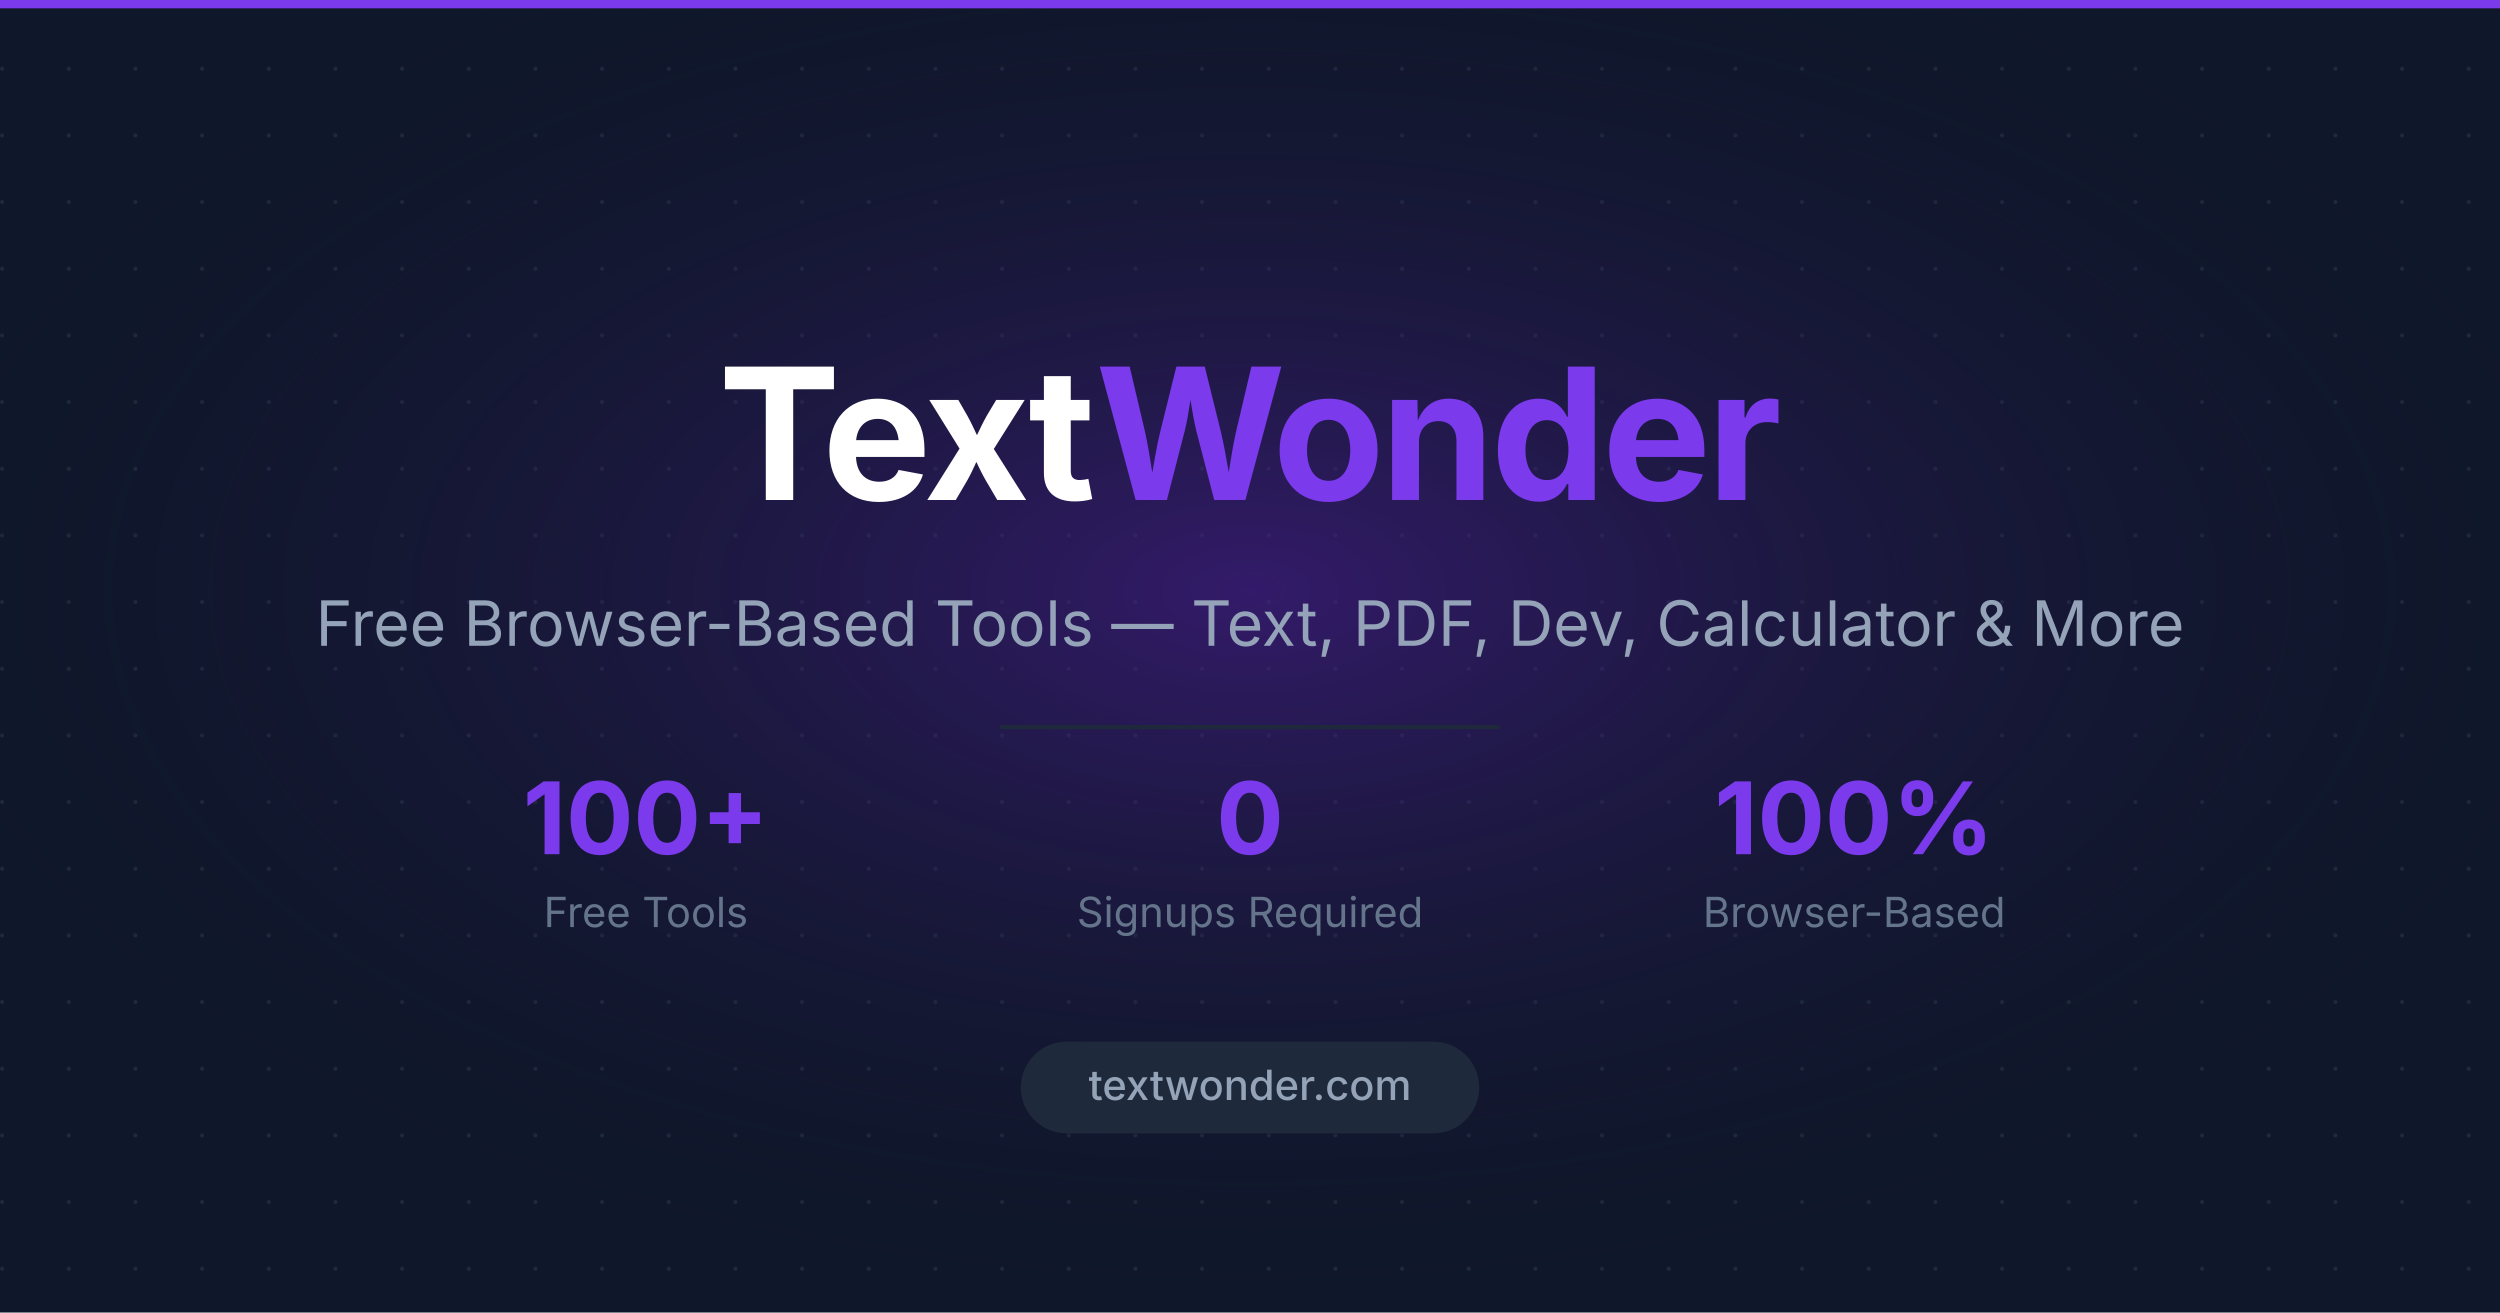
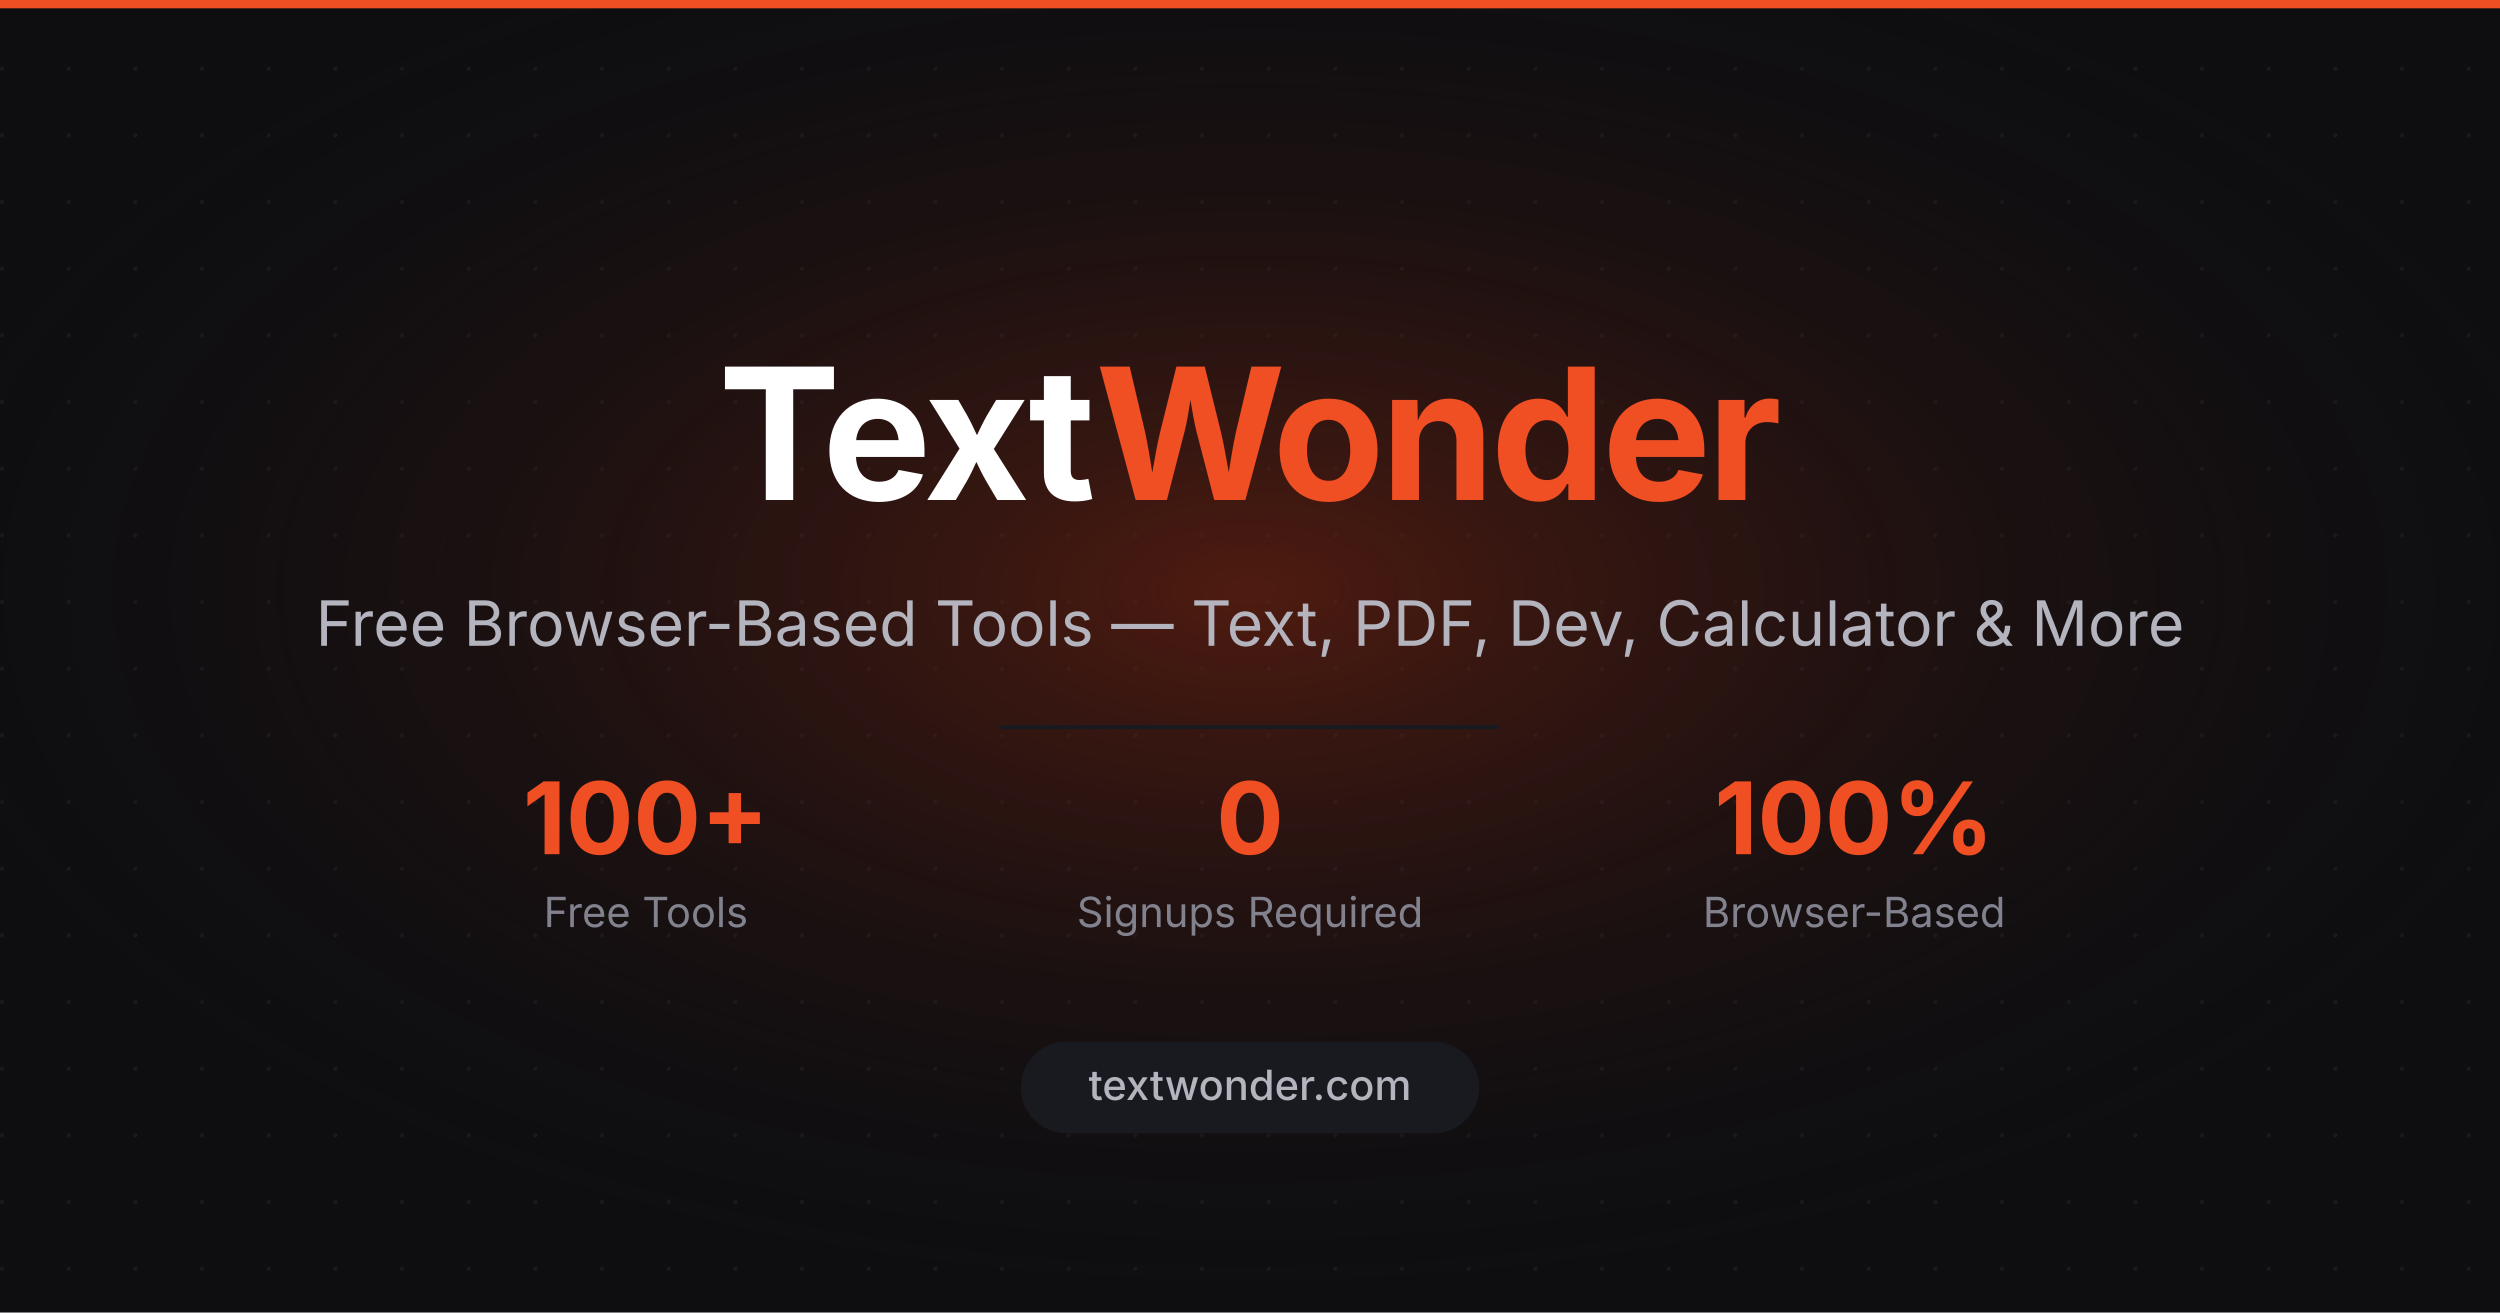
<svg xmlns="http://www.w3.org/2000/svg" width="1200" height="630" viewBox="0 0 1200 630">
  <defs>
    <radialGradient id="glow" cx="50%" cy="45%" r="55%">
-       <stop offset="0%" stop-color="#4c1d95" stop-opacity="0.6" />
-       <stop offset="100%" stop-color="#0f172a" stop-opacity="0" />
+       <stop offset="0%" stop-color="#7A2410" stop-opacity="0.6" />
+       <stop offset="100%" stop-color="#0E0E11" stop-opacity="0" />
    </radialGradient>
    <pattern id="dots" x="0" y="0" width="32" height="32" patternUnits="userSpaceOnUse">
-       <circle cx="1" cy="1" r="1" fill="#1e293b" />
+       <circle cx="1" cy="1" r="1" fill="#191920" />
    </pattern>
  </defs>
-   <rect width="1200" height="630" fill="#0f172a" />
+   <rect width="1200" height="630" fill="#0E0E11" />
  <rect width="1200" height="630" fill="url(#dots)" />
  <rect width="1200" height="630" fill="url(#glow)" />
-   <rect x="0" y="0" width="1200" height="4" fill="#7c3aed" />
-   <text x="600" y="240" font-family="system-ui,-apple-system,sans-serif" font-size="88" font-weight="700" text-anchor="middle" fill="#ffffff" letter-spacing="-2">Text<tspan fill="#7c3aed">Wonder</tspan>
+   <rect x="0" y="0" width="1200" height="4" fill="#F04E23" />
+   <text x="600" y="240" font-family="system-ui,-apple-system,sans-serif" font-size="88" font-weight="700" text-anchor="middle" fill="#ffffff" letter-spacing="-2">Text<tspan fill="#F04E23">Wonder</tspan>
  </text>
-   <text x="600" y="310" font-family="system-ui,-apple-system,sans-serif" font-size="30" font-weight="400" text-anchor="middle" fill="#94a3b8">Free Browser-Based Tools — Text, PDF, Dev, Calculator &amp; More</text>
-   <rect x="480" y="348" width="240" height="2" fill="#1e293b" rx="1" />
-   <text x="310" y="410" font-family="system-ui,-apple-system,sans-serif" font-size="48" font-weight="700" text-anchor="middle" fill="#7c3aed">100+</text>
-   <text x="310" y="445" font-family="system-ui,-apple-system,sans-serif" font-size="20" text-anchor="middle" fill="#64748b">Free Tools</text>
-   <text x="600" y="410" font-family="system-ui,-apple-system,sans-serif" font-size="48" font-weight="700" text-anchor="middle" fill="#7c3aed">0</text>
-   <text x="600" y="445" font-family="system-ui,-apple-system,sans-serif" font-size="20" text-anchor="middle" fill="#64748b">Signups Required</text>
-   <text x="890" y="410" font-family="system-ui,-apple-system,sans-serif" font-size="48" font-weight="700" text-anchor="middle" fill="#7c3aed">100%</text>
-   <text x="890" y="445" font-family="system-ui,-apple-system,sans-serif" font-size="20" text-anchor="middle" fill="#64748b">Browser-Based</text>
-   <rect x="490" y="500" width="220" height="44" rx="22" fill="#1e293b" />
-   <text x="600" y="528" font-family="system-ui,-apple-system,sans-serif" font-size="20" font-weight="500" text-anchor="middle" fill="#94a3b8">textwonder.com</text>
+   <text x="600" y="310" font-family="system-ui,-apple-system,sans-serif" font-size="30" font-weight="400" text-anchor="middle" fill="#B4B4BF">Free Browser-Based Tools — Text, PDF, Dev, Calculator &amp; More</text>
+   <rect x="480" y="348" width="240" height="2" fill="#191920" rx="1" />
+   <text x="310" y="410" font-family="system-ui,-apple-system,sans-serif" font-size="48" font-weight="700" text-anchor="middle" fill="#F04E23">100+</text>
+   <text x="310" y="445" font-family="system-ui,-apple-system,sans-serif" font-size="20" text-anchor="middle" fill="#82828E">Free Tools</text>
+   <text x="600" y="410" font-family="system-ui,-apple-system,sans-serif" font-size="48" font-weight="700" text-anchor="middle" fill="#F04E23">0</text>
+   <text x="600" y="445" font-family="system-ui,-apple-system,sans-serif" font-size="20" text-anchor="middle" fill="#82828E">Signups Required</text>
+   <text x="890" y="410" font-family="system-ui,-apple-system,sans-serif" font-size="48" font-weight="700" text-anchor="middle" fill="#F04E23">100%</text>
+   <text x="890" y="445" font-family="system-ui,-apple-system,sans-serif" font-size="20" text-anchor="middle" fill="#82828E">Browser-Based</text>
+   <rect x="490" y="500" width="220" height="44" rx="22" fill="#191920" />
+   <text x="600" y="528" font-family="system-ui,-apple-system,sans-serif" font-size="20" font-weight="500" text-anchor="middle" fill="#B4B4BF">textwonder.com</text>
</svg>
